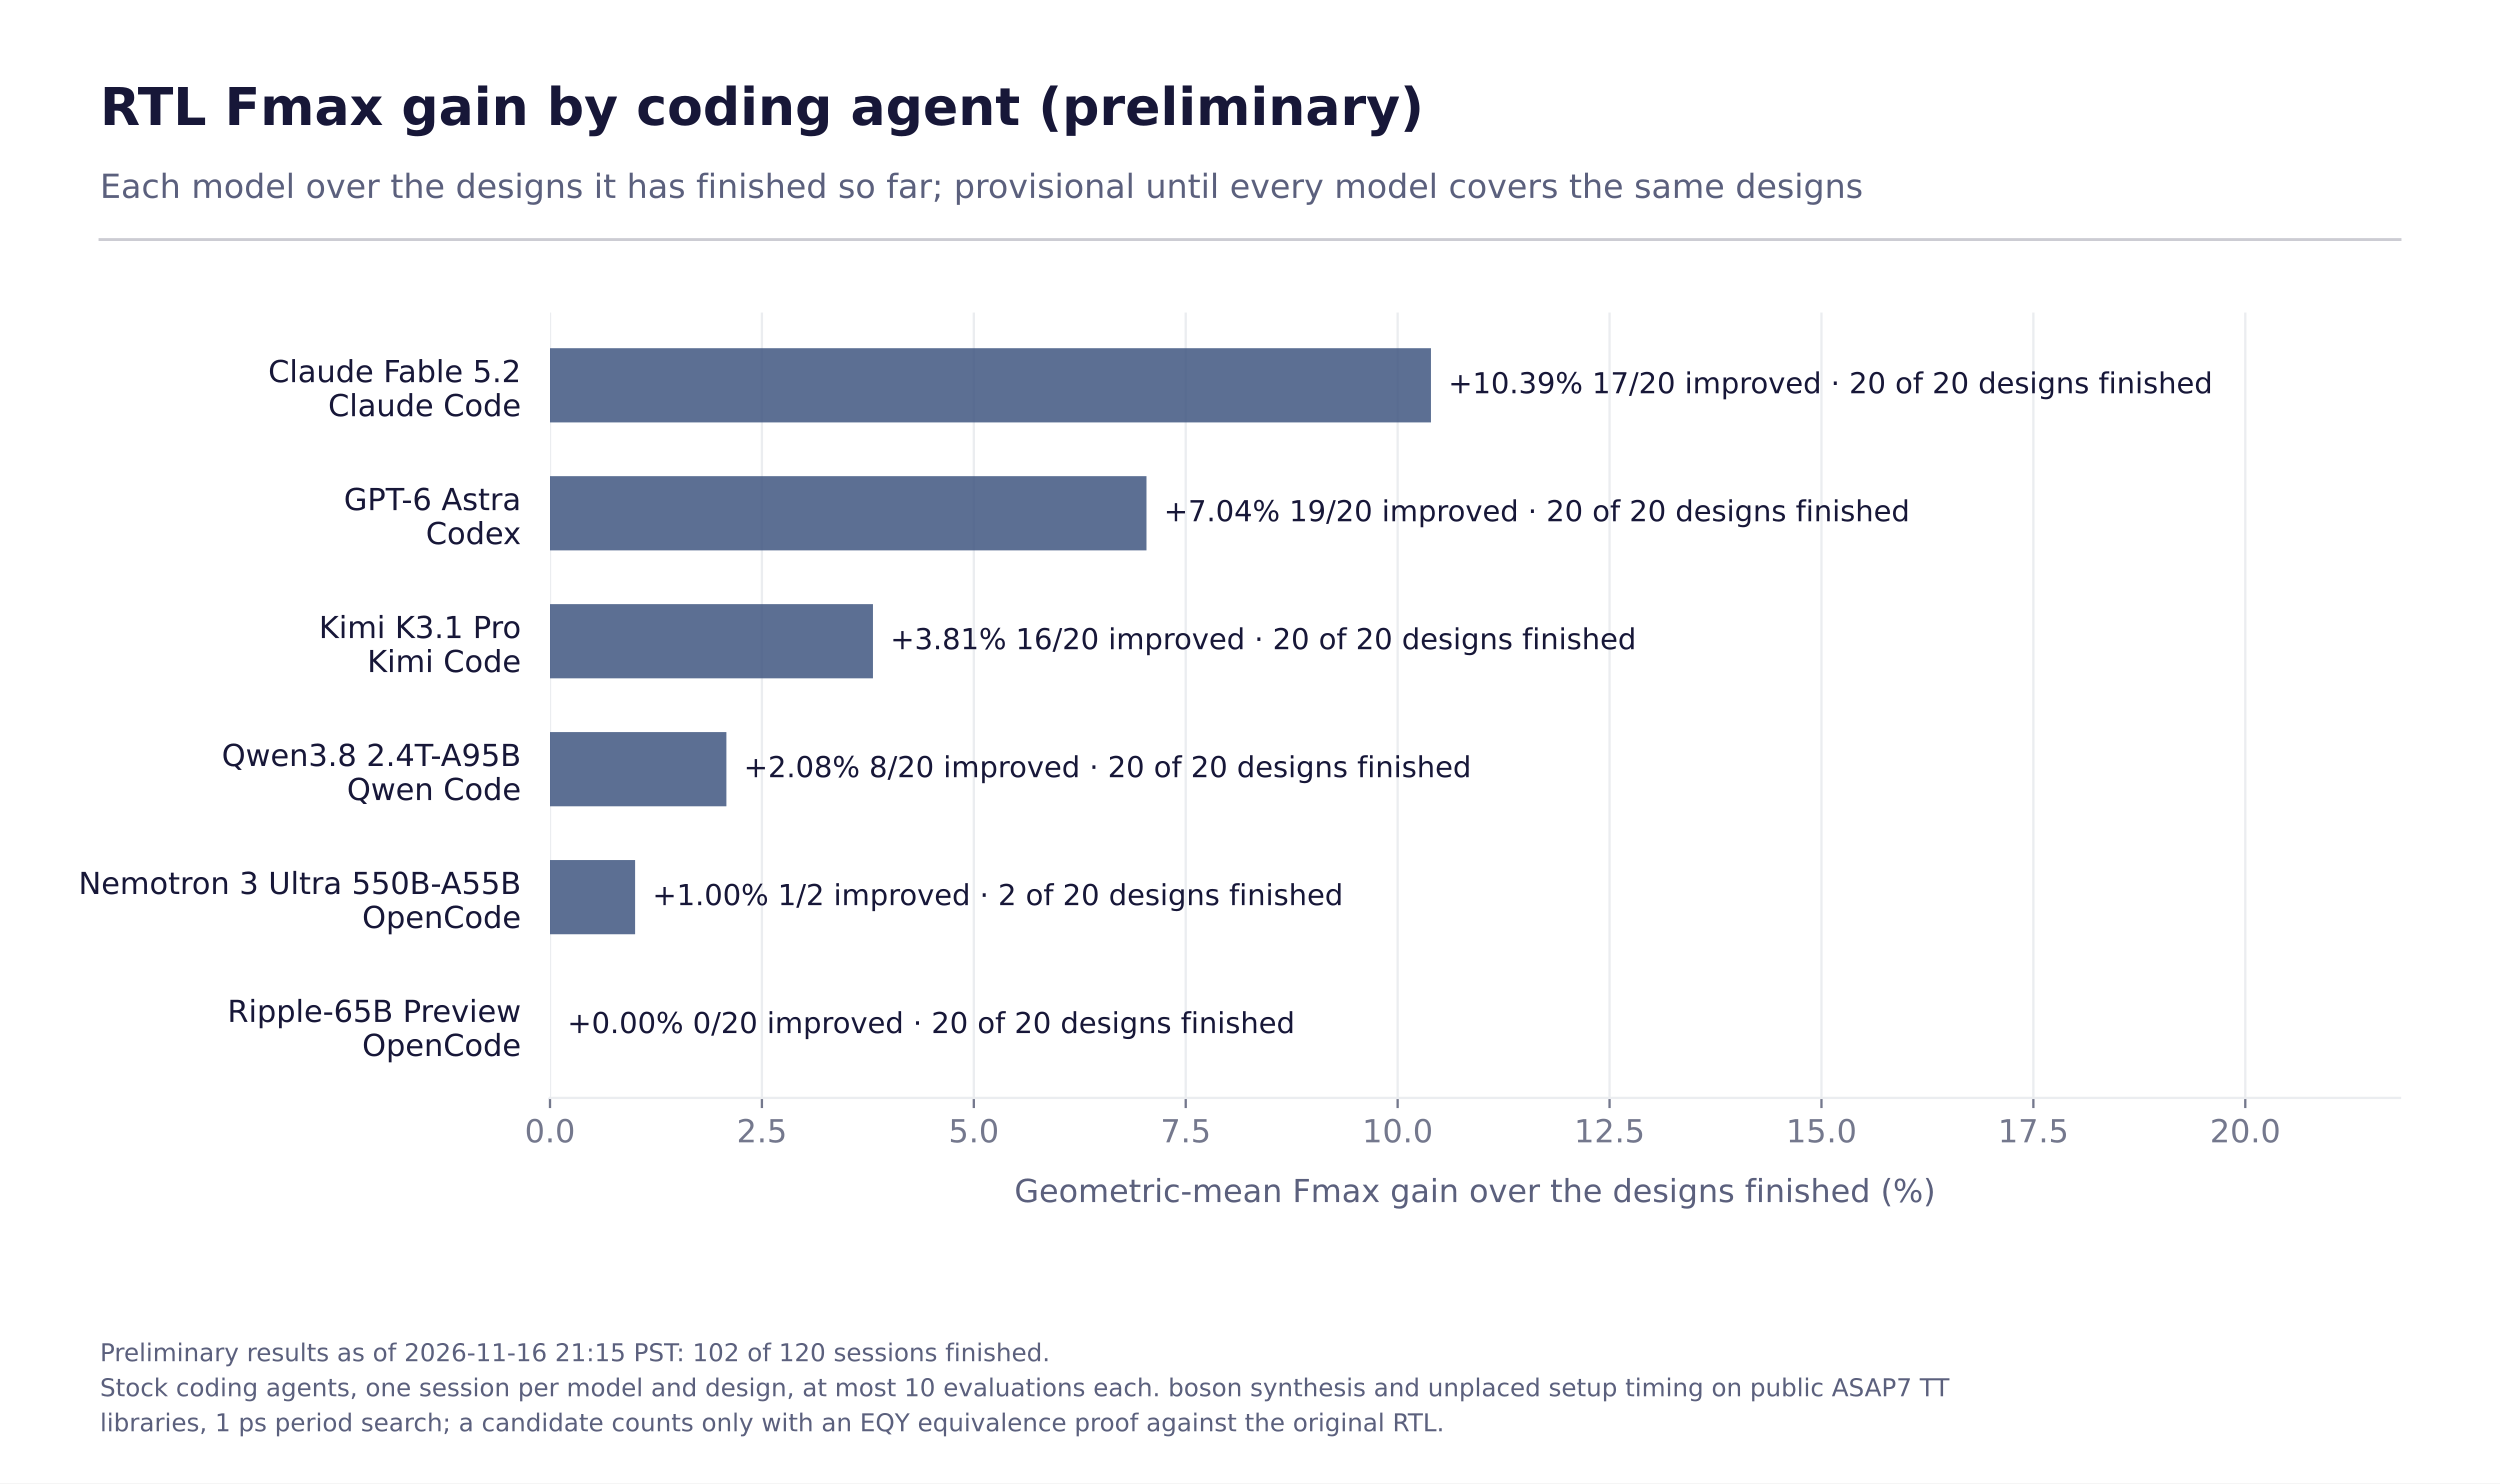
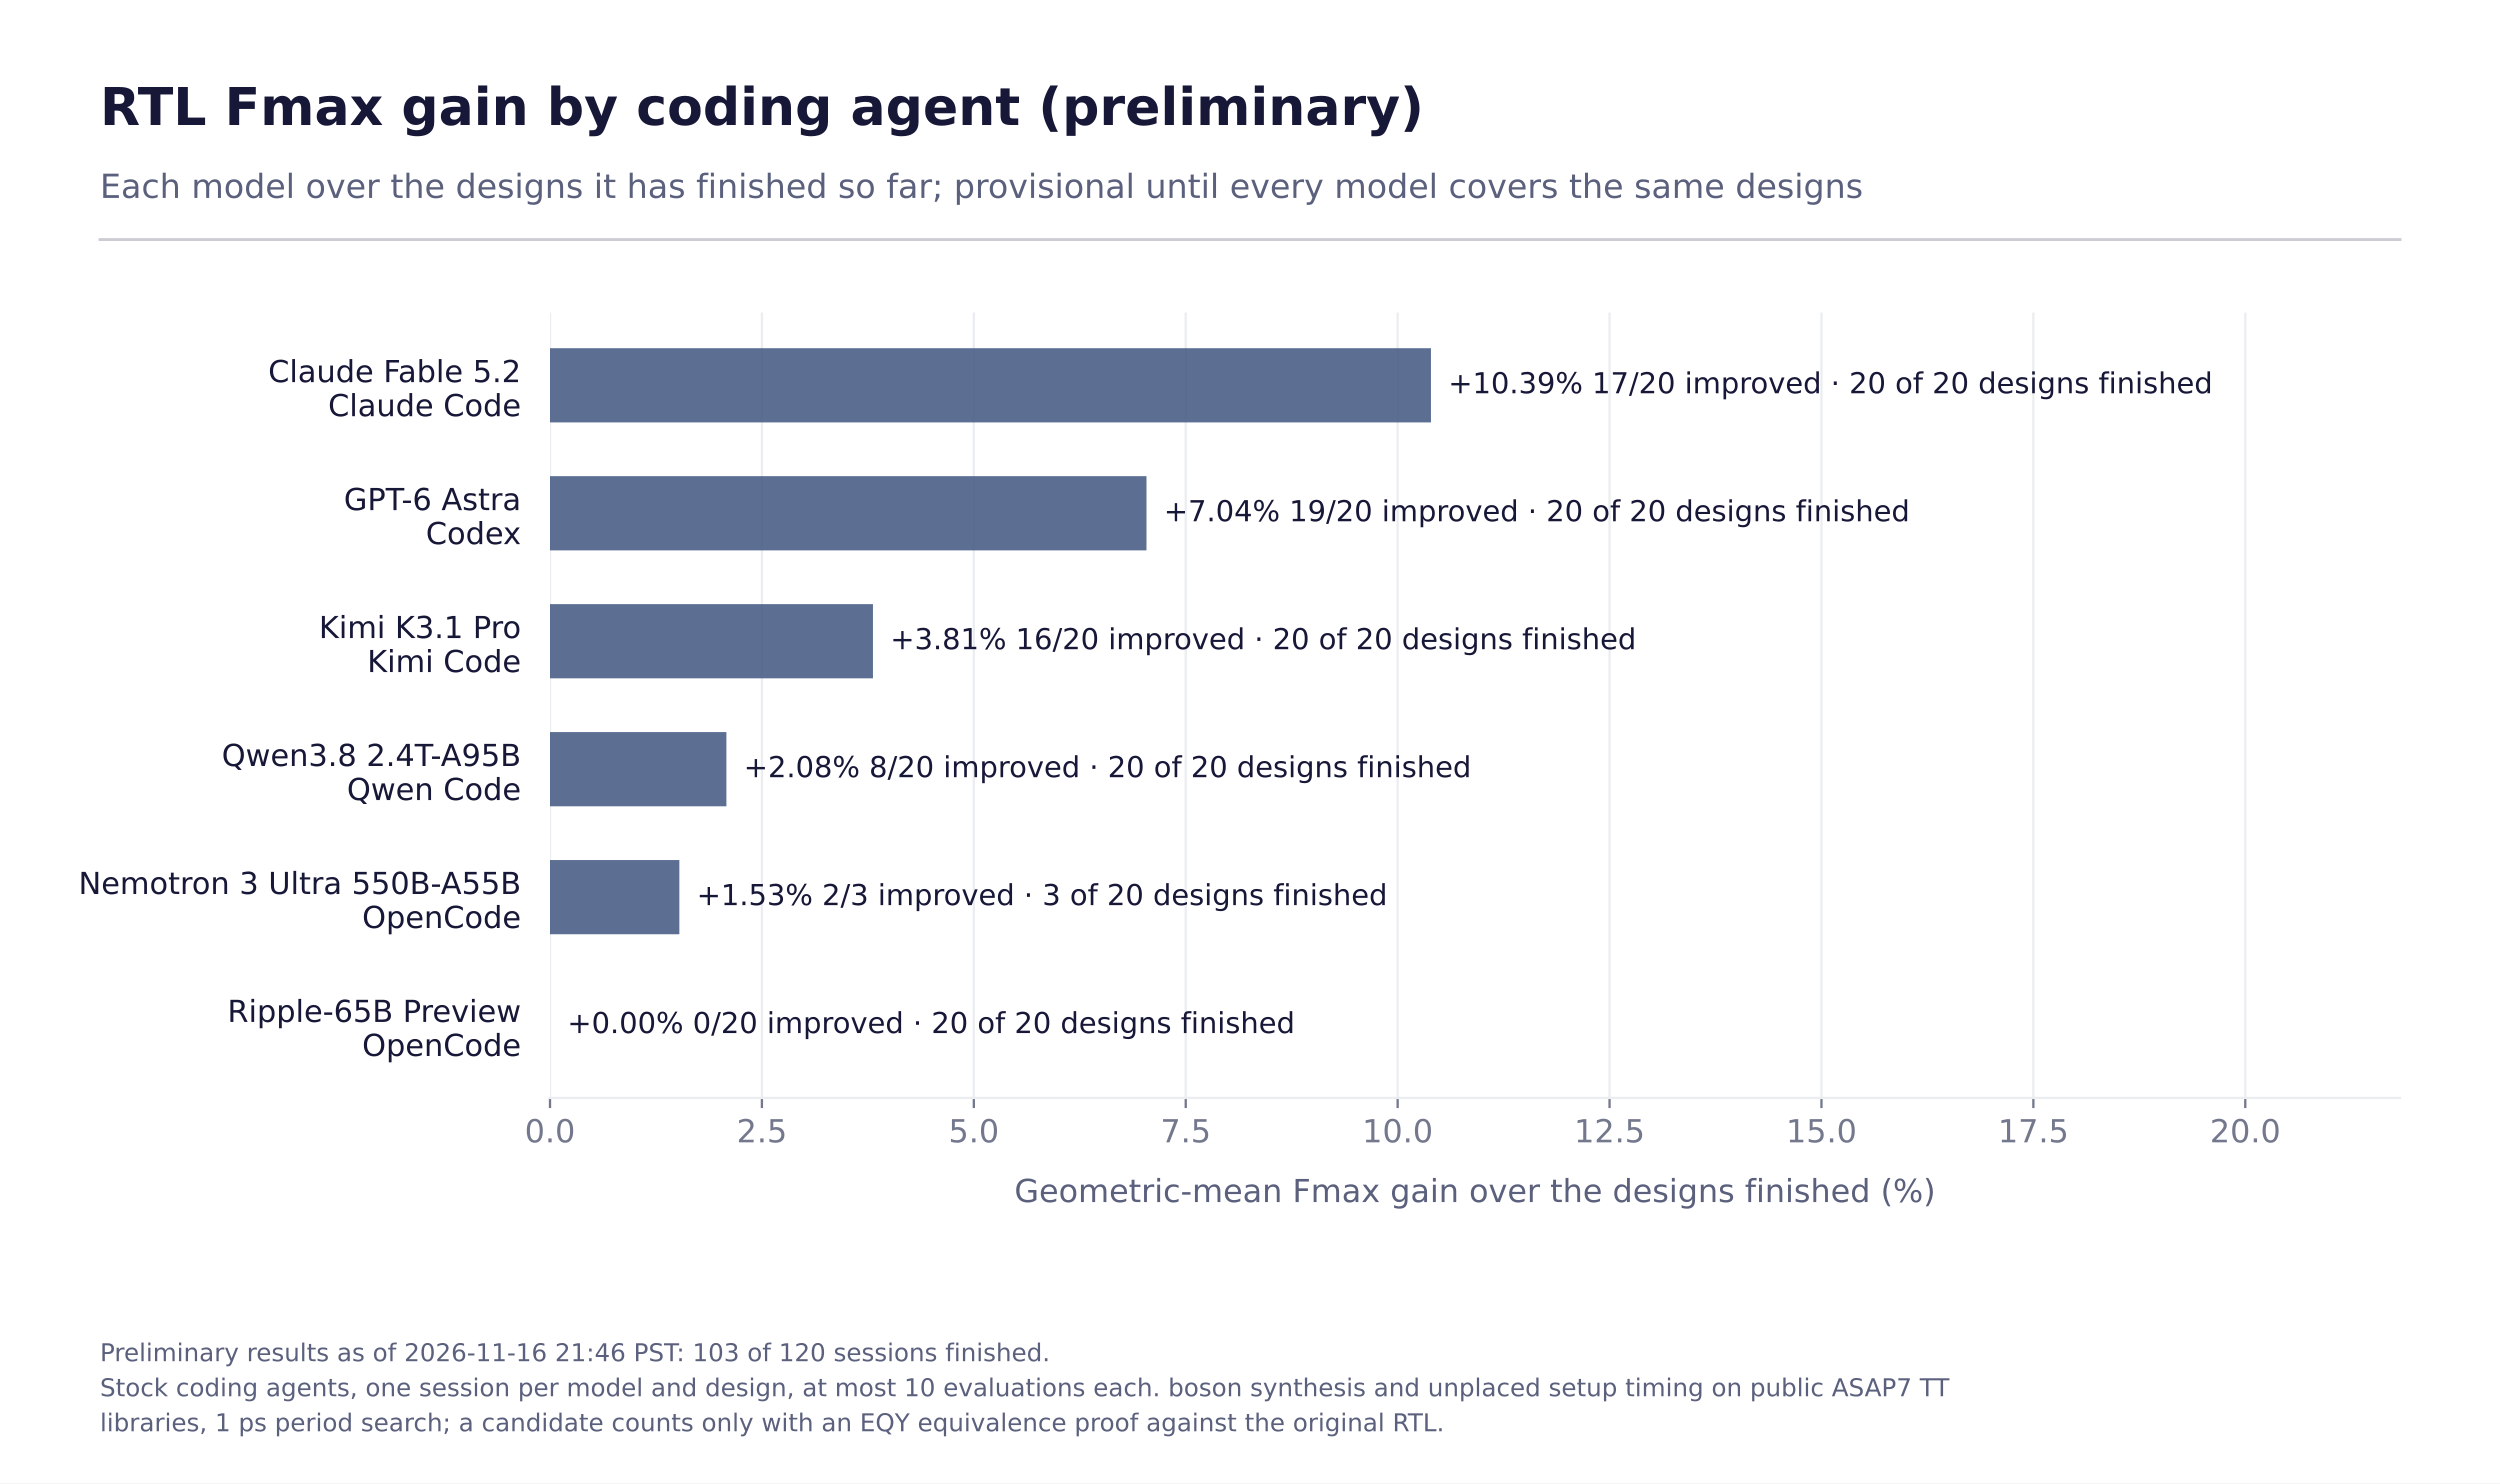
<svg xmlns="http://www.w3.org/2000/svg" xmlns:xlink="http://www.w3.org/1999/xlink" width="864pt" height="512.64pt" viewBox="0 0 864 512.64" version="1.1">
  <defs>
    <style type="text/css">*{stroke-linejoin: round; stroke-linecap: butt}</style>
  </defs>
  <g id="figure_1">
    <g id="patch_1">
      <path d="M 0 512.64  L 864 512.64  L 864 0  L 0 0  z " style="fill: #ffffff" />
    </g>
    <g id="axes_1">
      <g id="patch_2">
        <path d="M 190.08 379.44  L 829.44 379.44  L 829.44 108  L 190.08 108  z " style="fill: #ffffff" />
      </g>
      <g id="matplotlib.axis_1">
        <g id="xtick_1">
          <g id="line2d_1">
            <path d="M 190.08 379.44  L 190.08 108  " clip-path="url(#pbbf078af64)" style="fill: none; stroke: #ebedf0; stroke-width: 0.8; stroke-linecap: square" />
          </g>
          <g id="line2d_2">
            <defs>
              <path id="m93d353a957" d="M 0 0  L 0 3.5  " style="stroke: #74788d; stroke-width: 0.8" />
            </defs>
            <g>
              <use xlink:href="#m93d353a957" x="190.08" y="379.44" style="fill: #74788d; stroke: #74788d; stroke-width: 0.8" />
            </g>
          </g>
          <g id="text_1">
            <text style="fill: #74788d; font: 11px 'DejaVu Sans'; text-anchor: middle" x="190.08" y="394.798" transform="rotate(-0 190.08 394.7983)">0.0</text>
          </g>
        </g>
        <g id="xtick_2">
          <g id="line2d_3">
            <path d="M 263.316 379.44  L 263.316 108  " clip-path="url(#pbbf078af64)" style="fill: none; stroke: #ebedf0; stroke-width: 0.8; stroke-linecap: square" />
          </g>
          <g id="line2d_4">
            <g>
              <use xlink:href="#m93d353a957" x="263.316" y="379.44" style="fill: #74788d; stroke: #74788d; stroke-width: 0.8" />
            </g>
          </g>
          <g id="text_2">
            <text style="fill: #74788d; font: 11px 'DejaVu Sans'; text-anchor: middle" x="263.316" y="394.798" transform="rotate(-0 263.3161 394.7983)">2.5</text>
          </g>
        </g>
        <g id="xtick_3">
          <g id="line2d_5">
            <path d="M 336.552 379.44  L 336.552 108  " clip-path="url(#pbbf078af64)" style="fill: none; stroke: #ebedf0; stroke-width: 0.8; stroke-linecap: square" />
          </g>
          <g id="line2d_6">
            <g>
              <use xlink:href="#m93d353a957" x="336.552" y="379.44" style="fill: #74788d; stroke: #74788d; stroke-width: 0.8" />
            </g>
          </g>
          <g id="text_3">
            <text style="fill: #74788d; font: 11px 'DejaVu Sans'; text-anchor: middle" x="336.552" y="394.798" transform="rotate(-0 336.5522 394.7983)">5.0</text>
          </g>
        </g>
        <g id="xtick_4">
          <g id="line2d_7">
            <path d="M 409.788 379.44  L 409.788 108  " clip-path="url(#pbbf078af64)" style="fill: none; stroke: #ebedf0; stroke-width: 0.8; stroke-linecap: square" />
          </g>
          <g id="line2d_8">
            <g>
              <use xlink:href="#m93d353a957" x="409.788" y="379.44" style="fill: #74788d; stroke: #74788d; stroke-width: 0.8" />
            </g>
          </g>
          <g id="text_4">
            <text style="fill: #74788d; font: 11px 'DejaVu Sans'; text-anchor: middle" x="409.788" y="394.798" transform="rotate(-0 409.7883 394.7983)">7.5</text>
          </g>
        </g>
        <g id="xtick_5">
          <g id="line2d_9">
            <path d="M 483.024 379.44  L 483.024 108  " clip-path="url(#pbbf078af64)" style="fill: none; stroke: #ebedf0; stroke-width: 0.8; stroke-linecap: square" />
          </g>
          <g id="line2d_10">
            <g>
              <use xlink:href="#m93d353a957" x="483.024" y="379.44" style="fill: #74788d; stroke: #74788d; stroke-width: 0.8" />
            </g>
          </g>
          <g id="text_5">
            <text style="fill: #74788d; font: 11px 'DejaVu Sans'; text-anchor: middle" x="483.024" y="394.798" transform="rotate(-0 483.0244 394.7983)">10.0</text>
          </g>
        </g>
        <g id="xtick_6">
          <g id="line2d_11">
            <path d="M 556.261 379.44  L 556.261 108  " clip-path="url(#pbbf078af64)" style="fill: none; stroke: #ebedf0; stroke-width: 0.8; stroke-linecap: square" />
          </g>
          <g id="line2d_12">
            <g>
              <use xlink:href="#m93d353a957" x="556.261" y="379.44" style="fill: #74788d; stroke: #74788d; stroke-width: 0.8" />
            </g>
          </g>
          <g id="text_6">
            <text style="fill: #74788d; font: 11px 'DejaVu Sans'; text-anchor: middle" x="556.261" y="394.798" transform="rotate(-0 556.2605 394.7983)">12.5</text>
          </g>
        </g>
        <g id="xtick_7">
          <g id="line2d_13">
            <path d="M 629.497 379.44  L 629.497 108  " clip-path="url(#pbbf078af64)" style="fill: none; stroke: #ebedf0; stroke-width: 0.8; stroke-linecap: square" />
          </g>
          <g id="line2d_14">
            <g>
              <use xlink:href="#m93d353a957" x="629.497" y="379.44" style="fill: #74788d; stroke: #74788d; stroke-width: 0.8" />
            </g>
          </g>
          <g id="text_7">
            <text style="fill: #74788d; font: 11px 'DejaVu Sans'; text-anchor: middle" x="629.497" y="394.798" transform="rotate(-0 629.4966 394.7983)">15.0</text>
          </g>
        </g>
        <g id="xtick_8">
          <g id="line2d_15">
            <path d="M 702.733 379.44  L 702.733 108  " clip-path="url(#pbbf078af64)" style="fill: none; stroke: #ebedf0; stroke-width: 0.8; stroke-linecap: square" />
          </g>
          <g id="line2d_16">
            <g>
              <use xlink:href="#m93d353a957" x="702.733" y="379.44" style="fill: #74788d; stroke: #74788d; stroke-width: 0.8" />
            </g>
          </g>
          <g id="text_8">
            <text style="fill: #74788d; font: 11px 'DejaVu Sans'; text-anchor: middle" x="702.733" y="394.798" transform="rotate(-0 702.7327 394.7983)">17.5</text>
          </g>
        </g>
        <g id="xtick_9">
          <g id="line2d_17">
            <path d="M 775.969 379.44  L 775.969 108  " clip-path="url(#pbbf078af64)" style="fill: none; stroke: #ebedf0; stroke-width: 0.8; stroke-linecap: square" />
          </g>
          <g id="line2d_18">
            <g>
              <use xlink:href="#m93d353a957" x="775.969" y="379.44" style="fill: #74788d; stroke: #74788d; stroke-width: 0.8" />
            </g>
          </g>
          <g id="text_9">
            <text style="fill: #74788d; font: 11px 'DejaVu Sans'; text-anchor: middle" x="775.969" y="394.798" transform="rotate(-0 775.9689 394.7983)">20.0</text>
          </g>
        </g>
        <g id="text_10">
          <text style="fill: #5b607d; font: 11px 'DejaVu Sans'; text-anchor: middle" x="509.76" y="415.444" transform="rotate(-0 509.76 415.4442)">Geometric-mean Fmax gain over the designs finished (%)</text>
        </g>
      </g>
      <g id="matplotlib.axis_2">
        <g id="ytick_1">
          <g id="line2d_19" />
          <g id="text_11">
            <text style="fill: #171738; font: 10.5px 'DejaVu Sans'" transform="translate(92.68391 132.071)">Claude Fable 5.2</text>
            <text style="fill: #171738; font: 10.5px 'DejaVu Sans'" transform="translate(113.3952 143.8287)">Claude Code</text>
          </g>
        </g>
        <g id="ytick_2">
          <g id="line2d_20" />
          <g id="text_12">
            <text style="fill: #171738; font: 10.5px 'DejaVu Sans'" transform="translate(118.8322 176.2939)">GPT-6 Astra</text>
            <text style="fill: #171738; font: 10.5px 'DejaVu Sans'" transform="translate(147.1658 188.0516)">Codex</text>
          </g>
        </g>
        <g id="ytick_3">
          <g id="line2d_21" />
          <g id="text_13">
            <text style="fill: #171738; font: 10.5px 'DejaVu Sans'" transform="translate(110.2222 220.5167)">Kimi K3.1 Pro</text>
            <text style="fill: #171738; font: 10.5px 'DejaVu Sans'" transform="translate(126.9123 232.2744)">Kimi Code</text>
          </g>
        </g>
        <g id="ytick_4">
          <g id="line2d_22" />
          <g id="text_14">
            <text style="fill: #171738; font: 10.5px 'DejaVu Sans'" transform="translate(76.62383 264.7396)">Qwen3.8 2.4T-A95B</text>
            <text style="fill: #171738; font: 10.5px 'DejaVu Sans'" transform="translate(119.892 276.4973)">Qwen Code</text>
          </g>
        </g>
        <g id="ytick_5">
          <g id="line2d_23" />
          <g id="text_15">
            <text style="fill: #171738; font: 10.5px 'DejaVu Sans'" transform="translate(27.12945 308.9625)">Nemotron 3 Ultra 550B-A55B</text>
            <text style="fill: #171738; font: 10.5px 'DejaVu Sans'" transform="translate(125.1502 320.7202)">OpenCode</text>
          </g>
        </g>
        <g id="ytick_6">
          <g id="line2d_24" />
          <g id="text_16">
            <text style="fill: #171738; font: 10.5px 'DejaVu Sans'" transform="translate(78.59914 353.1853)">Ripple-65B Preview</text>
            <text style="fill: #171738; font: 10.5px 'DejaVu Sans'" transform="translate(125.1502 364.9431)">OpenCode</text>
          </g>
        </g>
      </g>
      <g id="patch_3">
        <path d="M 190.08 120.338  L 494.537 120.338  L 494.537 145.987  L 190.08 145.987  z " clip-path="url(#pbbf078af64)" style="fill: #3f5680; opacity: 0.85" />
      </g>
      <g id="patch_4">
        <path d="M 190.08 164.561  L 396.225 164.561  L 396.225 190.21  L 190.08 190.21  z " clip-path="url(#pbbf078af64)" style="fill: #3f5680; opacity: 0.85" />
      </g>
      <g id="patch_5">
        <path d="M 190.08 208.784  L 301.692 208.784  L 301.692 234.433  L 190.08 234.433  z " clip-path="url(#pbbf078af64)" style="fill: #3f5680; opacity: 0.85" />
      </g>
      <g id="patch_6">
        <path d="M 190.08 253.007  L 251.042 253.007  L 251.042 278.656  L 190.08 278.656  z " clip-path="url(#pbbf078af64)" style="fill: #3f5680; opacity: 0.85" />
      </g>
      <g id="patch_7">
-         <path d="M 190.08 297.23  L 219.492 297.23  L 219.492 322.879  L 190.08 322.879  z " clip-path="url(#pbbf078af64)" style="fill: #3f5680; opacity: 0.85" />
+         <path d="M 190.08 297.23  L 234.783 297.23  L 234.783 322.879  L 190.08 322.879  z " clip-path="url(#pbbf078af64)" style="fill: #3f5680; opacity: 0.85" />
      </g>
      <g id="patch_8">
        <path d="M 190.08 341.453  L 190.08 341.453  L 190.08 367.102  L 190.08 367.102  z " clip-path="url(#pbbf078af64)" style="fill: #3f5680; opacity: 0.85" />
      </g>
      <g id="patch_9">
        <path d="M 190.08 379.44  L 829.44 379.44  " style="fill: none; stroke: #ebedf0; stroke-width: 0.8; stroke-linejoin: miter; stroke-linecap: square" />
      </g>
      <g id="text_17">
        <text style="fill: #171738; font: 10px 'DejaVu Sans'; text-anchor: start" x="500.537" y="135.922" transform="rotate(-0 500.5371 135.9222)">+10.39%   17/20 improved · 20 of 20 designs finished</text>
      </g>
      <g id="text_18">
        <text style="fill: #171738; font: 10px 'DejaVu Sans'; text-anchor: start" x="402.225" y="180.145" transform="rotate(-0 402.225 180.1451)">+7.04%   19/20 improved · 20 of 20 designs finished</text>
      </g>
      <g id="text_19">
        <text style="fill: #171738; font: 10px 'DejaVu Sans'; text-anchor: start" x="307.692" y="224.368" transform="rotate(-0 307.6918 224.3679)">+3.81%   16/20 improved · 20 of 20 designs finished</text>
      </g>
      <g id="text_20">
        <text style="fill: #171738; font: 10px 'DejaVu Sans'; text-anchor: start" x="257.042" y="268.591" transform="rotate(-0 257.0417 268.5908)">+2.08%   8/20 improved · 20 of 20 designs finished</text>
      </g>
      <g id="text_21">
-         <text style="fill: #171738; font: 10px 'DejaVu Sans'; text-anchor: start" x="225.492" y="312.814" transform="rotate(-0 225.4916 312.8137)">+1.00%   1/2 improved · 2 of 20 designs finished</text>
+         <text style="fill: #171738; font: 10px 'DejaVu Sans'; text-anchor: start" x="240.783" y="312.814" transform="rotate(-0 240.7833 312.8137)">+1.53%   2/3 improved · 3 of 20 designs finished</text>
      </g>
      <g id="text_22">
        <text style="fill: #171738; font: 10px 'DejaVu Sans'; text-anchor: start" x="196.08" y="357.037" transform="rotate(-0 196.08 357.0366)">+0.00%   0/20 improved · 20 of 20 designs finished</text>
      </g>
    </g>
    <g id="line2d_25">
      <path d="M 34.56 82.8  L 829.44 82.8  " style="fill: none; stroke: #171738; stroke-opacity: 0.22; stroke-linecap: square" />
    </g>
    <g id="text_23">
      <text style="fill: #171738; font: 700 18px 'DejaVu Sans'; text-anchor: start" x="34.56" y="43.2" transform="rotate(-0 34.56 43.2)">RTL Fmax gain by coding agent (preliminary)</text>
    </g>
    <g id="text_24">
      <text style="fill: #5b607d; font: 11.5px 'DejaVu Sans'; text-anchor: start" x="34.56" y="68.4" transform="rotate(-0 34.56 68.4)">Each model over the designs it has finished so far; provisional until every model covers the same designs</text>
    </g>
    <g id="text_25">
-       <text style="fill: #5b607d; font: 8.5px 'DejaVu Sans'" transform="translate(34.56 470.4368)">Preliminary results as of 2026-11-16 21:15 PST: 102 of 120 sessions finished.</text>
+       <text style="fill: #5b607d; font: 8.5px 'DejaVu Sans'" transform="translate(34.56 470.4368)">Preliminary results as of 2026-11-16 21:46 PST: 103 of 120 sessions finished.</text>
      <text style="fill: #5b607d; font: 8.5px 'DejaVu Sans'" transform="translate(34.56 482.5384)">Stock coding agents, one session per model and design, at most 10 evaluations each. boson synthesis and unplaced setup timing on public ASAP7 TT</text>
      <text style="fill: #5b607d; font: 8.5px 'DejaVu Sans'" transform="translate(34.56 494.64)">libraries, 1 ps period search; a candidate counts only with an EQY equivalence proof against the original RTL.</text>
    </g>
  </g>
  <defs>
    <clipPath id="pbbf078af64">
      <rect x="190.08" y="108" width="639.36" height="271.44" />
    </clipPath>
  </defs>
</svg>
